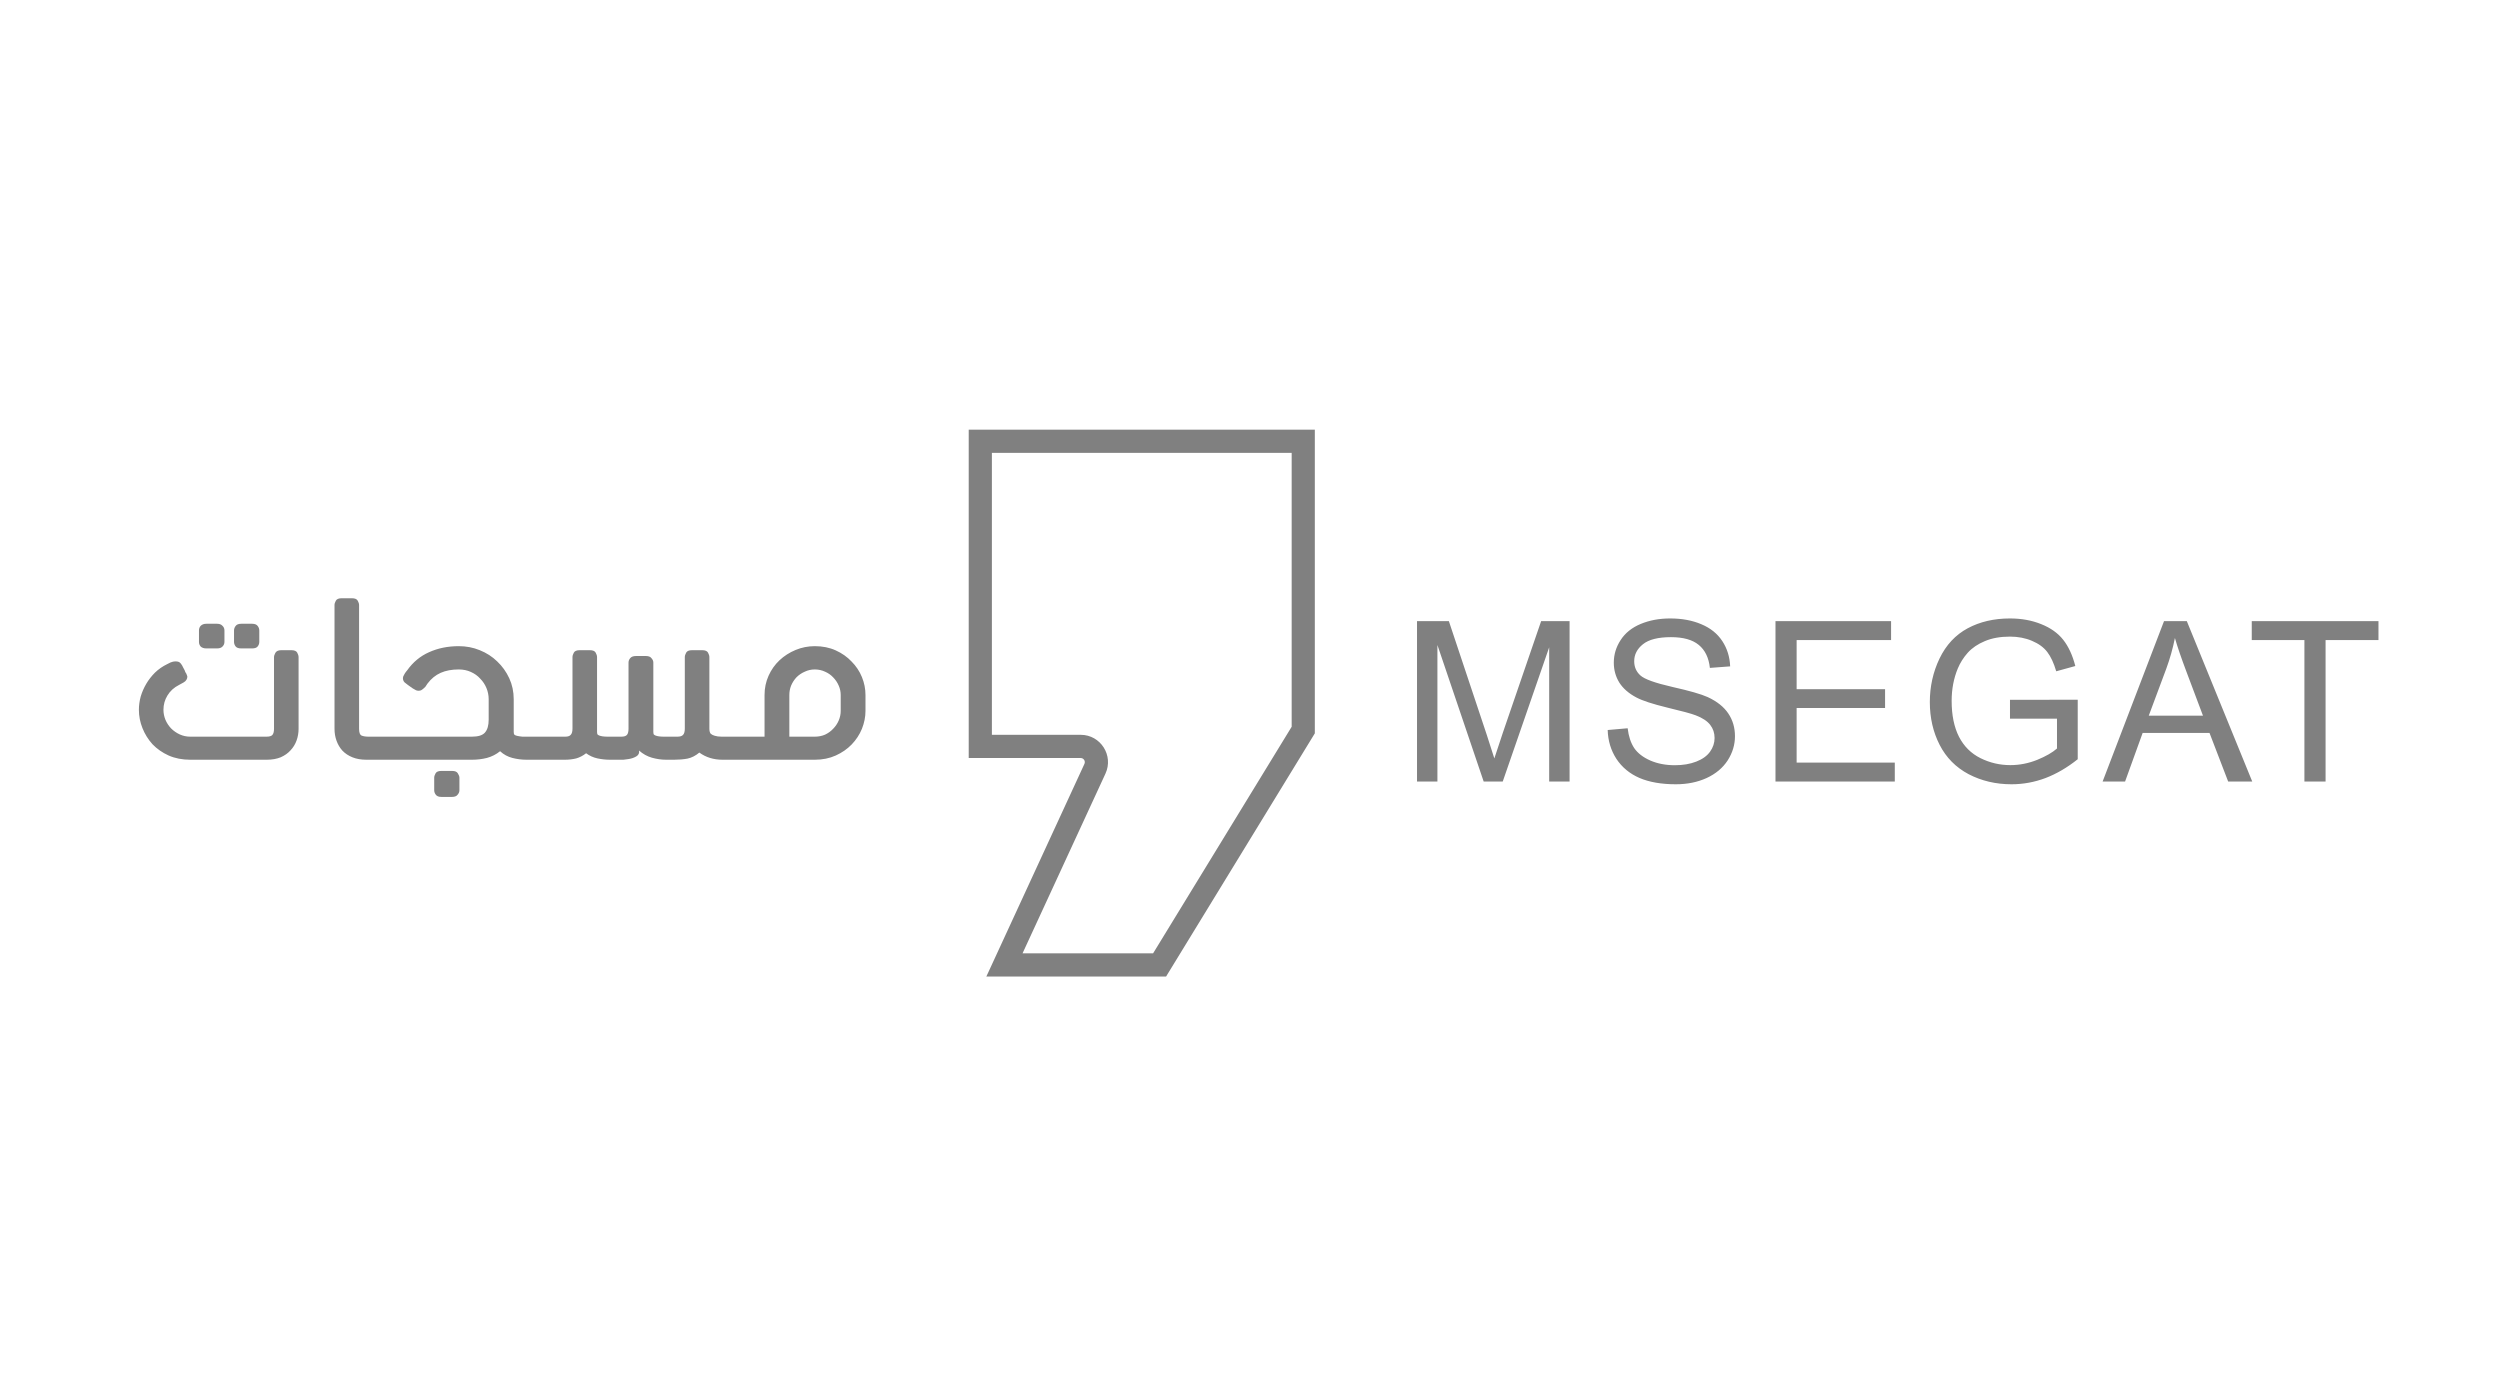
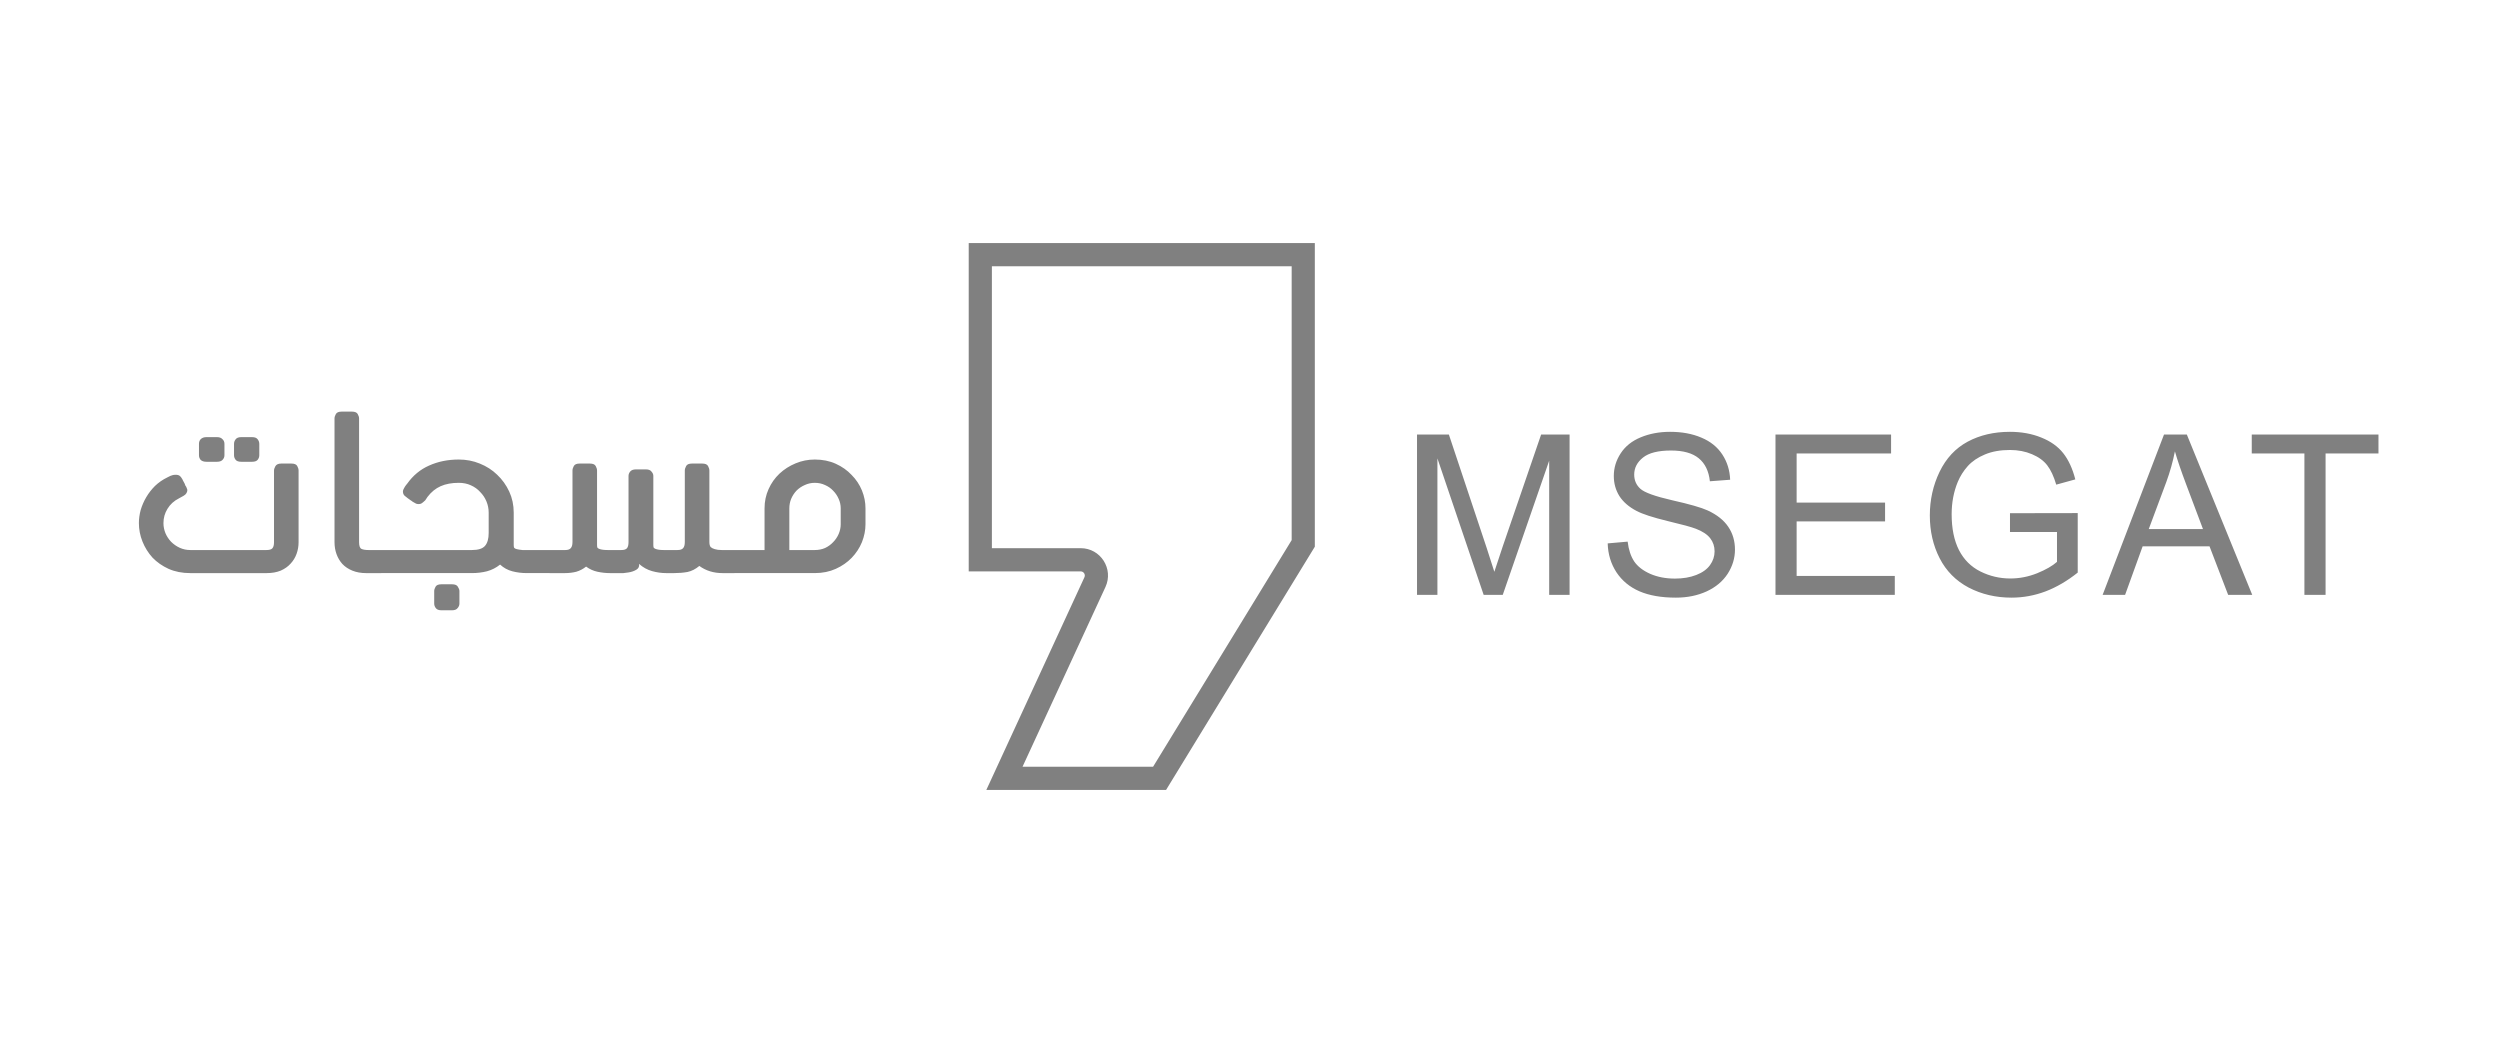
- <svg xmlns="http://www.w3.org/2000/svg" width="144" height="80" viewBox="0 0 144 80" fill="none">
-   <path d="M75.734 42.24L75.697 42.301L67.238 56.131L67.166 56.25H56.812L56.977 55.895L62.463 44C62.536 43.841 62.42 43.662 62.248 43.662H55.798V24.75H75.734V42.24ZM57.133 42.325H62.248C63.396 42.325 64.155 43.518 63.675 44.56L58.898 54.913H66.418L74.4 41.861V26.087H57.133V42.325ZM26.039 44.405C26.21 44.405 26.322 44.453 26.373 44.548C26.433 44.642 26.463 44.724 26.463 44.793V45.516C26.463 45.61 26.429 45.696 26.36 45.773C26.3 45.859 26.193 45.902 26.039 45.902H25.421C25.267 45.902 25.16 45.859 25.1 45.773C25.04 45.696 25.01 45.61 25.01 45.516V44.793C25.01 44.724 25.035 44.642 25.087 44.548C25.138 44.453 25.25 44.405 25.421 44.405H26.039ZM96.196 35.623C96.879 35.623 97.48 35.734 97.999 35.957C98.522 36.175 98.924 36.499 99.205 36.927C99.486 37.355 99.636 37.841 99.657 38.383L98.489 38.471C98.426 37.887 98.213 37.446 97.849 37.148C97.489 36.849 96.955 36.7 96.247 36.7C95.51 36.7 94.971 36.836 94.632 37.109C94.297 37.378 94.13 37.704 94.13 38.086C94.13 38.418 94.249 38.691 94.487 38.905C94.722 39.12 95.334 39.34 96.322 39.566C97.314 39.789 97.995 39.984 98.363 40.152C98.899 40.4 99.295 40.715 99.551 41.098C99.806 41.476 99.934 41.913 99.934 42.408C99.934 42.9 99.793 43.364 99.513 43.801C99.232 44.233 98.828 44.571 98.301 44.815C97.777 45.054 97.187 45.174 96.529 45.174C95.696 45.174 94.997 45.052 94.432 44.809C93.871 44.565 93.428 44.199 93.106 43.712C92.787 43.221 92.62 42.666 92.603 42.049L93.753 41.948C93.807 42.41 93.933 42.791 94.13 43.089C94.331 43.383 94.641 43.622 95.06 43.807C95.478 43.987 95.949 44.077 96.473 44.077C96.938 44.077 97.348 44.008 97.704 43.869C98.06 43.731 98.323 43.542 98.495 43.303C98.671 43.059 98.76 42.794 98.76 42.509C98.76 42.219 98.675 41.967 98.508 41.753C98.34 41.535 98.064 41.352 97.679 41.205C97.432 41.108 96.885 40.959 96.039 40.758C95.193 40.552 94.601 40.358 94.262 40.178C93.822 39.947 93.493 39.661 93.275 39.321C93.062 38.977 92.955 38.592 92.955 38.168C92.955 37.702 93.087 37.267 93.351 36.864C93.614 36.457 94 36.148 94.507 35.938C95.013 35.728 95.577 35.623 96.196 35.623ZM115.77 35.623C116.435 35.623 117.036 35.732 117.572 35.95C118.112 36.164 118.535 36.465 118.841 36.852C119.146 37.238 119.379 37.742 119.538 38.363L118.439 38.666C118.301 38.196 118.129 37.825 117.924 37.557C117.719 37.288 117.426 37.074 117.045 36.914C116.664 36.75 116.24 36.669 115.775 36.669C115.219 36.669 114.737 36.755 114.331 36.927C113.925 37.095 113.596 37.318 113.345 37.595C113.098 37.872 112.905 38.177 112.767 38.509C112.532 39.08 112.415 39.7 112.415 40.367C112.415 41.19 112.555 41.879 112.836 42.434C113.121 42.988 113.533 43.399 114.073 43.668C114.613 43.937 115.187 44.071 115.794 44.071C116.322 44.071 116.837 43.97 117.34 43.769C117.842 43.563 118.224 43.344 118.483 43.113V41.394H115.775V40.31L119.677 40.304V43.731C119.078 44.21 118.46 44.571 117.823 44.815C117.187 45.054 116.533 45.174 115.863 45.174C114.959 45.174 114.136 44.98 113.395 44.594C112.658 44.203 112.1 43.64 111.724 42.905C111.347 42.17 111.158 41.349 111.158 40.442C111.158 39.544 111.345 38.706 111.718 37.929C112.095 37.148 112.635 36.568 113.338 36.19C114.041 35.812 114.852 35.623 115.77 35.623ZM85.635 42.318C85.836 42.927 85.982 43.383 86.074 43.685C86.179 43.35 86.343 42.856 86.564 42.205L88.769 35.779H90.408V45.015H89.233V37.285L86.558 45.015H85.459L82.795 37.152V45.015H81.62V35.779H83.455L85.635 42.318ZM108.926 36.869H103.486V39.697H108.58V40.781H103.486V43.925H109.14V45.015H102.268V35.779H108.926V36.869ZM129.729 45.015H128.342L127.268 42.218H123.416L122.405 45.015H121.111L124.647 35.779H125.961L129.729 45.015ZM137 36.869H133.953V45.015H132.734V36.869H129.701V35.779H137V36.869ZM16.787 37.451C16.959 37.451 17.07 37.499 17.121 37.594C17.172 37.688 17.198 37.774 17.198 37.852V41.98C17.198 42.213 17.16 42.436 17.083 42.651C17.006 42.866 16.89 43.055 16.735 43.219C16.59 43.382 16.401 43.516 16.17 43.619C15.938 43.714 15.668 43.761 15.359 43.761H10.959C10.496 43.761 10.08 43.679 9.711 43.516C9.351 43.352 9.042 43.137 8.785 42.87C8.536 42.595 8.343 42.285 8.206 41.941C8.069 41.597 8 41.245 8 40.884C8 40.634 8.035 40.38 8.104 40.122C8.181 39.864 8.288 39.619 8.425 39.387C8.562 39.155 8.73 38.94 8.927 38.742C9.132 38.544 9.368 38.381 9.634 38.252C9.659 38.235 9.685 38.221 9.711 38.213C9.745 38.196 9.78 38.178 9.814 38.161C9.849 38.144 9.887 38.131 9.93 38.122C9.981 38.105 10.042 38.097 10.11 38.097C10.222 38.097 10.303 38.118 10.354 38.161C10.406 38.204 10.445 38.251 10.471 38.303C10.488 38.32 10.508 38.359 10.534 38.419C10.56 38.479 10.595 38.544 10.638 38.612C10.655 38.647 10.667 38.681 10.676 38.716C10.693 38.742 10.71 38.767 10.727 38.793C10.77 38.895 10.792 38.956 10.792 38.974C10.792 39.034 10.774 39.094 10.74 39.154C10.706 39.215 10.65 39.267 10.573 39.31L10.316 39.451C10.025 39.597 9.801 39.8 9.646 40.058C9.492 40.307 9.415 40.583 9.415 40.884C9.415 41.081 9.454 41.275 9.531 41.464C9.608 41.644 9.715 41.808 9.853 41.954C9.998 42.1 10.166 42.217 10.354 42.303C10.543 42.389 10.745 42.432 10.959 42.432H15.346C15.508 42.432 15.621 42.402 15.681 42.342C15.749 42.273 15.783 42.152 15.783 41.98V37.852C15.783 37.783 15.809 37.701 15.86 37.606C15.92 37.503 16.032 37.451 16.195 37.451H16.787ZM20.27 34.459C20.442 34.459 20.554 34.506 20.605 34.601C20.657 34.695 20.683 34.777 20.683 34.846V41.98C20.683 42.196 20.73 42.324 20.824 42.367C20.919 42.41 21.06 42.433 21.249 42.433H21.639V42.432H27.184C27.544 42.432 27.793 42.354 27.93 42.199C28.076 42.036 28.148 41.787 28.148 41.451V40.277C28.148 40.054 28.105 39.838 28.02 39.632C27.934 39.425 27.814 39.245 27.66 39.09C27.514 38.926 27.334 38.798 27.119 38.703C26.913 38.609 26.682 38.561 26.425 38.56C26.022 38.56 25.674 38.626 25.383 38.755C25.091 38.884 24.838 39.09 24.624 39.374L24.495 39.567C24.444 39.619 24.401 39.658 24.366 39.684C24.349 39.701 24.319 39.722 24.276 39.748C24.234 39.774 24.178 39.787 24.109 39.787C24.067 39.787 24.019 39.778 23.968 39.761C23.925 39.735 23.886 39.714 23.852 39.696C23.826 39.679 23.796 39.662 23.762 39.645C23.736 39.619 23.706 39.597 23.672 39.58C23.603 39.537 23.543 39.494 23.491 39.451C23.44 39.408 23.402 39.379 23.376 39.361C23.265 39.293 23.208 39.193 23.208 39.065C23.208 39.004 23.226 38.948 23.26 38.897C23.268 38.871 23.29 38.832 23.324 38.78C23.35 38.746 23.372 38.716 23.389 38.69C23.414 38.656 23.436 38.63 23.453 38.612C23.788 38.139 24.208 37.791 24.714 37.567C25.228 37.335 25.799 37.219 26.425 37.219C26.854 37.219 27.256 37.296 27.634 37.451C28.02 37.606 28.355 37.821 28.638 38.097C28.929 38.372 29.16 38.695 29.332 39.065C29.503 39.434 29.59 39.839 29.59 40.277V42.148C29.59 42.233 29.602 42.29 29.628 42.315C29.671 42.367 29.825 42.406 30.091 42.432H32.562C32.708 42.432 32.811 42.398 32.871 42.329C32.94 42.26 32.975 42.14 32.975 41.968V37.852C32.975 37.774 33 37.688 33.052 37.594C33.103 37.499 33.214 37.451 33.386 37.451H33.977C34.149 37.451 34.261 37.499 34.312 37.594C34.364 37.688 34.39 37.774 34.39 37.852V42.148C34.39 42.217 34.398 42.268 34.415 42.303C34.441 42.328 34.476 42.35 34.519 42.367C34.63 42.41 34.788 42.432 34.994 42.432H35.792C35.946 42.432 36.053 42.398 36.113 42.329C36.173 42.26 36.203 42.14 36.203 41.968V38.161C36.203 38.075 36.234 37.993 36.294 37.916C36.363 37.83 36.474 37.787 36.628 37.787H37.207C37.361 37.787 37.468 37.83 37.528 37.916C37.597 37.993 37.632 38.075 37.632 38.161V42.148C37.632 42.217 37.64 42.268 37.657 42.303C37.683 42.328 37.717 42.35 37.76 42.367C37.871 42.41 38.026 42.432 38.224 42.432H39.02C39.175 42.432 39.283 42.398 39.343 42.329C39.411 42.26 39.445 42.14 39.445 41.968V37.852C39.445 37.774 39.471 37.688 39.523 37.594C39.574 37.499 39.686 37.451 39.857 37.451H40.449C40.621 37.451 40.732 37.499 40.783 37.594C40.835 37.688 40.86 37.774 40.86 37.852V41.968C40.86 42.105 40.886 42.203 40.938 42.264C40.997 42.315 41.075 42.354 41.169 42.38C41.229 42.397 41.29 42.41 41.35 42.419C41.418 42.419 41.491 42.423 41.568 42.432H44.038V40.032C44.038 39.637 44.115 39.266 44.27 38.922C44.424 38.578 44.634 38.282 44.899 38.032C45.165 37.783 45.474 37.585 45.826 37.438C46.178 37.292 46.547 37.219 46.933 37.219C47.378 37.219 47.782 37.3 48.142 37.464C48.502 37.627 48.806 37.843 49.055 38.109C49.312 38.367 49.509 38.664 49.647 39C49.784 39.335 49.852 39.68 49.852 40.032V40.948C49.852 41.292 49.784 41.636 49.647 41.98C49.509 42.316 49.312 42.616 49.055 42.883C48.806 43.141 48.502 43.352 48.142 43.516C47.782 43.679 47.378 43.761 46.933 43.761H41.62C41.105 43.761 40.659 43.623 40.281 43.348C40.067 43.528 39.84 43.645 39.6 43.696C39.36 43.739 39.102 43.761 38.828 43.761H38.378C38.104 43.761 37.829 43.722 37.555 43.645C37.28 43.567 37.032 43.429 36.809 43.231C36.834 43.378 36.782 43.49 36.653 43.567C36.525 43.645 36.374 43.696 36.203 43.722C36.109 43.739 36.01 43.752 35.907 43.761H35.136C34.896 43.761 34.655 43.735 34.415 43.684C34.175 43.632 33.956 43.533 33.759 43.387C33.587 43.524 33.399 43.623 33.193 43.684C32.988 43.735 32.769 43.761 32.537 43.761H30.336C30.053 43.761 29.779 43.726 29.513 43.657C29.247 43.588 29.011 43.46 28.805 43.27C28.582 43.451 28.329 43.58 28.046 43.657C27.771 43.726 27.484 43.761 27.184 43.761H21.107C20.799 43.761 20.528 43.714 20.297 43.619C20.065 43.525 19.872 43.396 19.718 43.232C19.572 43.069 19.46 42.879 19.383 42.664C19.306 42.449 19.268 42.221 19.268 41.98V34.846C19.268 34.777 19.293 34.695 19.345 34.601C19.396 34.506 19.507 34.459 19.679 34.459H20.27ZM46.933 38.56C46.727 38.56 46.534 38.604 46.353 38.69C46.173 38.768 46.014 38.875 45.877 39.013C45.748 39.15 45.645 39.31 45.568 39.49C45.5 39.662 45.466 39.843 45.466 40.032V42.432H46.933C47.147 42.432 47.344 42.393 47.524 42.315C47.704 42.23 47.859 42.118 47.987 41.98C48.124 41.843 48.231 41.683 48.309 41.503C48.386 41.322 48.425 41.137 48.425 40.948V40.032C48.425 39.843 48.386 39.662 48.309 39.49C48.231 39.31 48.124 39.15 47.987 39.013C47.859 38.875 47.704 38.768 47.524 38.69C47.344 38.605 47.147 38.561 46.933 38.56ZM125.275 36.749C125.158 37.341 124.993 37.929 124.779 38.513L123.769 41.222H126.891L125.929 38.664C125.636 37.887 125.418 37.249 125.275 36.749ZM12.503 35.929C12.64 35.929 12.743 35.968 12.812 36.045C12.889 36.114 12.928 36.205 12.928 36.316V36.975C12.928 37.078 12.889 37.168 12.812 37.245C12.743 37.314 12.64 37.349 12.503 37.349H11.886C11.748 37.349 11.641 37.314 11.563 37.245C11.495 37.168 11.461 37.078 11.461 36.975V36.316C11.461 36.205 11.495 36.114 11.563 36.045C11.641 35.968 11.748 35.929 11.886 35.929H12.503ZM14.523 35.929C14.677 35.929 14.785 35.973 14.845 36.059C14.905 36.136 14.935 36.222 14.935 36.316V36.975C14.934 37.069 14.905 37.155 14.845 37.232C14.785 37.31 14.677 37.349 14.523 37.349H13.893C13.738 37.349 13.63 37.31 13.57 37.232C13.51 37.155 13.481 37.069 13.48 36.975V36.316C13.48 36.222 13.511 36.136 13.57 36.059C13.63 35.973 13.738 35.929 13.893 35.929H14.523Z" fill="#808080" />
+ <svg xmlns="http://www.w3.org/2000/svg" width="144" height="60" viewBox="0 0 144 60" fill="none">
+   <path d="M75.734 31.49L75.697 31.551L67.238 45.381L67.166 45.5H56.812L56.977 45.145L62.463 33.25C62.536 33.091 62.42 32.912 62.248 32.912H55.798V14H75.734V31.49ZM57.133 31.575H62.248C63.396 31.575 64.155 32.768 63.675 33.81L58.898 44.163H66.418L74.4 31.111V15.337H57.133V31.575ZM26.039 33.655C26.21 33.655 26.322 33.703 26.373 33.797C26.433 33.891 26.463 33.973 26.463 34.042V34.765C26.463 34.859 26.429 34.945 26.36 35.023C26.3 35.108 26.193 35.152 26.039 35.152H25.421C25.267 35.152 25.16 35.108 25.1 35.023C25.04 34.945 25.01 34.859 25.01 34.765V34.042C25.01 33.973 25.035 33.891 25.087 33.797C25.138 33.703 25.25 33.655 25.421 33.655H26.039ZM96.196 24.873C96.879 24.873 97.48 24.985 97.999 25.207C98.522 25.425 98.924 25.749 99.205 26.177C99.486 26.605 99.636 27.091 99.657 27.633L98.489 27.721C98.426 27.137 98.213 26.696 97.849 26.398C97.489 26.099 96.955 25.95 96.247 25.95C95.51 25.95 94.971 26.086 94.632 26.359C94.297 26.628 94.13 26.954 94.13 27.336C94.13 27.668 94.249 27.941 94.487 28.155C94.722 28.369 95.334 28.59 96.322 28.816C97.314 29.039 97.995 29.234 98.363 29.402C98.899 29.65 99.295 29.965 99.551 30.348C99.806 30.726 99.934 31.163 99.934 31.658C99.934 32.15 99.793 32.614 99.513 33.051C99.232 33.483 98.828 33.821 98.301 34.065C97.777 34.304 97.187 34.424 96.529 34.424C95.696 34.424 94.997 34.302 94.432 34.059C93.871 33.815 93.428 33.449 93.106 32.962C92.787 32.471 92.62 31.916 92.603 31.299L93.753 31.198C93.807 31.66 93.933 32.041 94.13 32.339C94.331 32.633 94.641 32.872 95.06 33.057C95.478 33.237 95.949 33.327 96.473 33.327C96.938 33.327 97.348 33.258 97.704 33.119C98.06 32.981 98.323 32.792 98.495 32.553C98.671 32.309 98.76 32.044 98.76 31.759C98.76 31.469 98.675 31.217 98.508 31.003C98.34 30.785 98.064 30.602 97.679 30.455C97.432 30.358 96.885 30.209 96.039 30.008C95.193 29.802 94.601 29.608 94.262 29.428C93.822 29.197 93.493 28.911 93.275 28.571C93.062 28.227 92.955 27.842 92.955 27.418C92.955 26.952 93.087 26.517 93.351 26.114C93.614 25.707 94 25.398 94.507 25.189C95.013 24.979 95.577 24.873 96.196 24.873ZM115.77 24.873C116.435 24.873 117.036 24.982 117.572 25.2C118.112 25.414 118.535 25.715 118.841 26.102C119.146 26.488 119.379 26.992 119.538 27.613L118.439 27.916C118.301 27.446 118.129 27.075 117.924 26.807C117.719 26.538 117.426 26.324 117.045 26.164C116.664 26 116.24 25.919 115.775 25.919C115.219 25.919 114.737 26.005 114.331 26.177C113.925 26.345 113.596 26.568 113.345 26.845C113.098 27.122 112.905 27.427 112.767 27.759C112.532 28.33 112.415 28.95 112.415 29.617C112.415 30.44 112.555 31.129 112.836 31.684C113.121 32.238 113.533 32.649 114.073 32.918C114.613 33.187 115.187 33.321 115.794 33.321C116.322 33.321 116.837 33.22 117.34 33.019C117.842 32.813 118.224 32.594 118.483 32.363V30.644H115.775V29.561L119.677 29.554V32.981C119.078 33.46 118.46 33.821 117.823 34.065C117.187 34.304 116.533 34.424 115.863 34.424C114.959 34.424 114.136 34.23 113.395 33.844C112.658 33.453 112.1 32.89 111.724 32.155C111.347 31.42 111.158 30.599 111.158 29.692C111.158 28.794 111.345 27.956 111.718 27.179C112.095 26.398 112.635 25.818 113.338 25.44C114.041 25.062 114.852 24.873 115.77 24.873ZM85.635 31.568C85.836 32.177 85.982 32.633 86.074 32.935C86.179 32.6 86.343 32.106 86.564 31.455L88.769 25.029H90.408V34.265H89.233V26.535L86.558 34.265H85.459L82.795 26.402V34.265H81.62V25.029H83.455L85.635 31.568ZM108.926 26.119H103.486V28.948H108.58V30.031H103.486V33.175H109.14V34.265H102.268V25.029H108.926V26.119ZM129.729 34.265H128.342L127.268 31.468H123.416L122.405 34.265H121.111L124.647 25.029H125.961L129.729 34.265ZM137 26.119H133.953V34.265H132.734V26.119H129.701V25.029H137V26.119ZM20.27 23.709C20.442 23.709 20.554 23.756 20.605 23.851C20.657 23.945 20.683 24.027 20.683 24.096V31.23C20.683 31.445 20.73 31.575 20.824 31.618C20.919 31.661 21.061 31.683 21.249 31.683H21.639V31.682H27.184C27.544 31.682 27.792 31.604 27.93 31.449C28.076 31.286 28.148 31.036 28.148 30.7V29.526C28.148 29.303 28.105 29.088 28.02 28.882C27.934 28.676 27.814 28.495 27.66 28.34C27.514 28.176 27.334 28.047 27.119 27.952C26.913 27.858 26.682 27.811 26.425 27.811C26.022 27.811 25.674 27.875 25.383 28.004C25.091 28.133 24.838 28.339 24.624 28.623L24.495 28.817C24.444 28.869 24.401 28.907 24.366 28.933C24.349 28.95 24.319 28.972 24.276 28.998C24.234 29.024 24.178 29.036 24.109 29.036C24.067 29.036 24.019 29.028 23.968 29.011C23.925 28.985 23.886 28.963 23.852 28.946C23.826 28.929 23.796 28.912 23.762 28.895C23.736 28.869 23.706 28.847 23.672 28.83C23.603 28.787 23.543 28.744 23.491 28.701C23.44 28.658 23.402 28.628 23.376 28.61C23.265 28.541 23.208 28.442 23.208 28.314C23.208 28.253 23.226 28.198 23.26 28.146C23.268 28.121 23.29 28.082 23.324 28.03C23.35 27.996 23.372 27.965 23.389 27.939C23.414 27.905 23.436 27.88 23.453 27.862C23.788 27.389 24.208 27.041 24.714 26.817C25.228 26.585 25.799 26.469 26.425 26.469C26.854 26.469 27.256 26.546 27.634 26.701C28.02 26.856 28.355 27.07 28.638 27.346C28.929 27.621 29.16 27.944 29.332 28.314C29.503 28.683 29.59 29.088 29.59 29.526V31.398C29.59 31.483 29.602 31.54 29.628 31.565C29.671 31.617 29.825 31.656 30.091 31.682H32.562C32.708 31.682 32.811 31.647 32.871 31.578C32.94 31.509 32.975 31.389 32.975 31.217V27.102C32.975 27.024 33 26.937 33.052 26.843C33.103 26.748 33.215 26.701 33.386 26.701H33.977C34.149 26.701 34.261 26.748 34.312 26.843C34.364 26.937 34.39 27.024 34.39 27.102V31.398C34.39 31.466 34.398 31.518 34.415 31.553C34.441 31.578 34.476 31.6 34.519 31.617C34.63 31.66 34.789 31.682 34.994 31.682H35.792C35.946 31.682 36.053 31.647 36.113 31.578C36.173 31.509 36.203 31.389 36.203 31.217V27.411C36.203 27.325 36.234 27.243 36.294 27.166C36.362 27.08 36.474 27.037 36.628 27.037H37.207C37.361 27.037 37.468 27.08 37.528 27.166C37.597 27.243 37.632 27.325 37.632 27.411V31.398C37.632 31.466 37.64 31.518 37.657 31.553C37.683 31.578 37.717 31.6 37.76 31.617C37.871 31.66 38.026 31.682 38.224 31.682H39.02C39.175 31.682 39.283 31.647 39.343 31.578C39.411 31.509 39.445 31.389 39.445 31.217V27.102C39.445 27.024 39.471 26.937 39.523 26.843C39.574 26.748 39.686 26.701 39.857 26.701H40.449C40.62 26.701 40.732 26.748 40.783 26.843C40.835 26.937 40.86 27.024 40.86 27.102V31.217C40.86 31.354 40.886 31.453 40.938 31.514C40.998 31.565 41.075 31.604 41.169 31.63C41.229 31.647 41.29 31.66 41.35 31.669C41.418 31.669 41.491 31.673 41.568 31.682H44.038V29.281C44.038 28.886 44.115 28.516 44.27 28.172C44.424 27.828 44.634 27.531 44.899 27.281C45.165 27.032 45.475 26.835 45.826 26.689C46.178 26.542 46.547 26.469 46.933 26.469C47.379 26.469 47.782 26.55 48.142 26.714C48.502 26.877 48.806 27.093 49.055 27.359C49.312 27.617 49.509 27.914 49.647 28.249C49.784 28.584 49.852 28.929 49.852 29.281V30.197C49.852 30.541 49.784 30.885 49.647 31.23C49.509 31.565 49.312 31.866 49.055 32.133C48.806 32.391 48.502 32.601 48.142 32.765C47.782 32.928 47.379 33.01 46.933 33.01H42.302V33.011H41.62C41.105 33.011 40.659 32.873 40.281 32.598C40.067 32.778 39.84 32.895 39.6 32.946C39.36 32.989 39.102 33.011 38.828 33.011H38.378C38.104 33.011 37.829 32.972 37.555 32.895C37.28 32.817 37.032 32.679 36.809 32.481C36.834 32.628 36.782 32.739 36.653 32.816C36.525 32.894 36.375 32.946 36.203 32.972C36.109 32.989 36.01 33.002 35.907 33.011H35.136C34.896 33.011 34.655 32.984 34.415 32.933C34.175 32.881 33.956 32.782 33.759 32.636C33.587 32.773 33.399 32.872 33.193 32.933C32.988 32.984 32.769 33.011 32.537 33.011L30.697 33.01H30.336C30.053 33.01 29.778 32.976 29.513 32.907C29.247 32.838 29.011 32.709 28.805 32.52C28.582 32.7 28.329 32.83 28.046 32.907C27.771 32.976 27.484 33.01 27.184 33.01H21.956V33.012H21.107C20.799 33.012 20.528 32.964 20.297 32.869C20.065 32.775 19.872 32.646 19.718 32.482C19.572 32.319 19.46 32.13 19.383 31.915C19.306 31.7 19.268 31.471 19.268 31.23V24.096C19.268 24.027 19.293 23.945 19.345 23.851C19.396 23.756 19.508 23.709 19.679 23.709H20.27ZM16.787 26.701C16.958 26.701 17.07 26.748 17.121 26.843C17.173 26.937 17.198 27.024 17.198 27.102V31.23C17.198 31.462 17.16 31.686 17.083 31.9C17.006 32.115 16.89 32.305 16.735 32.469C16.59 32.632 16.401 32.765 16.17 32.868C15.938 32.963 15.668 33.011 15.359 33.011H10.959C10.496 33.011 10.08 32.929 9.711 32.766C9.351 32.602 9.042 32.387 8.785 32.12C8.536 31.845 8.343 31.535 8.206 31.191C8.069 30.847 8 30.494 8 30.133C8 29.884 8.035 29.63 8.104 29.372C8.181 29.114 8.288 28.869 8.425 28.637C8.562 28.404 8.729 28.189 8.927 27.991C9.133 27.794 9.368 27.63 9.634 27.501C9.659 27.484 9.685 27.471 9.711 27.462C9.745 27.445 9.78 27.428 9.814 27.411C9.849 27.394 9.887 27.381 9.93 27.372C9.981 27.355 10.042 27.347 10.11 27.347C10.222 27.347 10.303 27.368 10.354 27.411C10.406 27.454 10.445 27.501 10.471 27.553C10.488 27.57 10.509 27.609 10.534 27.669C10.56 27.729 10.595 27.794 10.638 27.862C10.655 27.897 10.667 27.931 10.676 27.966C10.693 27.992 10.71 28.017 10.727 28.043C10.77 28.146 10.792 28.206 10.792 28.224C10.792 28.284 10.774 28.344 10.74 28.404C10.706 28.464 10.65 28.516 10.573 28.559L10.316 28.701C10.025 28.847 9.801 29.05 9.646 29.308C9.492 29.557 9.415 29.832 9.415 30.133C9.415 30.331 9.454 30.525 9.531 30.714C9.608 30.894 9.715 31.058 9.853 31.204C9.998 31.35 10.166 31.467 10.354 31.553C10.543 31.639 10.745 31.682 10.959 31.682H15.346C15.509 31.682 15.621 31.651 15.681 31.591C15.749 31.522 15.783 31.401 15.783 31.23V27.102C15.783 27.033 15.809 26.951 15.86 26.856C15.92 26.753 16.032 26.701 16.195 26.701H16.787ZM46.933 27.811C46.727 27.811 46.534 27.854 46.353 27.939C46.173 28.017 46.014 28.124 45.877 28.262C45.748 28.399 45.645 28.559 45.568 28.739C45.5 28.911 45.466 29.092 45.466 29.281V31.682H46.933C47.147 31.682 47.344 31.643 47.524 31.565C47.705 31.479 47.859 31.367 47.987 31.23C48.124 31.092 48.231 30.933 48.309 30.752C48.386 30.571 48.425 30.386 48.425 30.197V29.281C48.425 29.092 48.386 28.911 48.309 28.739C48.231 28.559 48.124 28.399 47.987 28.262C47.859 28.124 47.704 28.017 47.524 27.939C47.344 27.854 47.147 27.811 46.933 27.811ZM125.275 25.999C125.158 26.591 124.993 27.18 124.779 27.764L123.769 30.473H126.891L125.929 27.915C125.636 27.138 125.418 26.499 125.275 25.999ZM12.503 25.179C12.64 25.179 12.743 25.218 12.812 25.295C12.889 25.364 12.928 25.454 12.928 25.565V26.224C12.928 26.327 12.889 26.418 12.812 26.495C12.743 26.564 12.64 26.598 12.503 26.598H11.886C11.748 26.598 11.641 26.564 11.563 26.495C11.495 26.418 11.461 26.327 11.461 26.224V25.565C11.461 25.454 11.495 25.364 11.563 25.295C11.641 25.218 11.748 25.179 11.886 25.179H12.503ZM14.523 25.179C14.677 25.179 14.785 25.222 14.845 25.308C14.905 25.385 14.934 25.471 14.935 25.565V26.224C14.935 26.318 14.905 26.404 14.845 26.481C14.785 26.559 14.677 26.598 14.523 26.598H13.893C13.738 26.598 13.63 26.559 13.57 26.481C13.511 26.404 13.48 26.318 13.48 26.224V25.565C13.48 25.471 13.51 25.385 13.57 25.308C13.63 25.222 13.738 25.179 13.893 25.179H14.523Z" fill="#808080" />
</svg>
